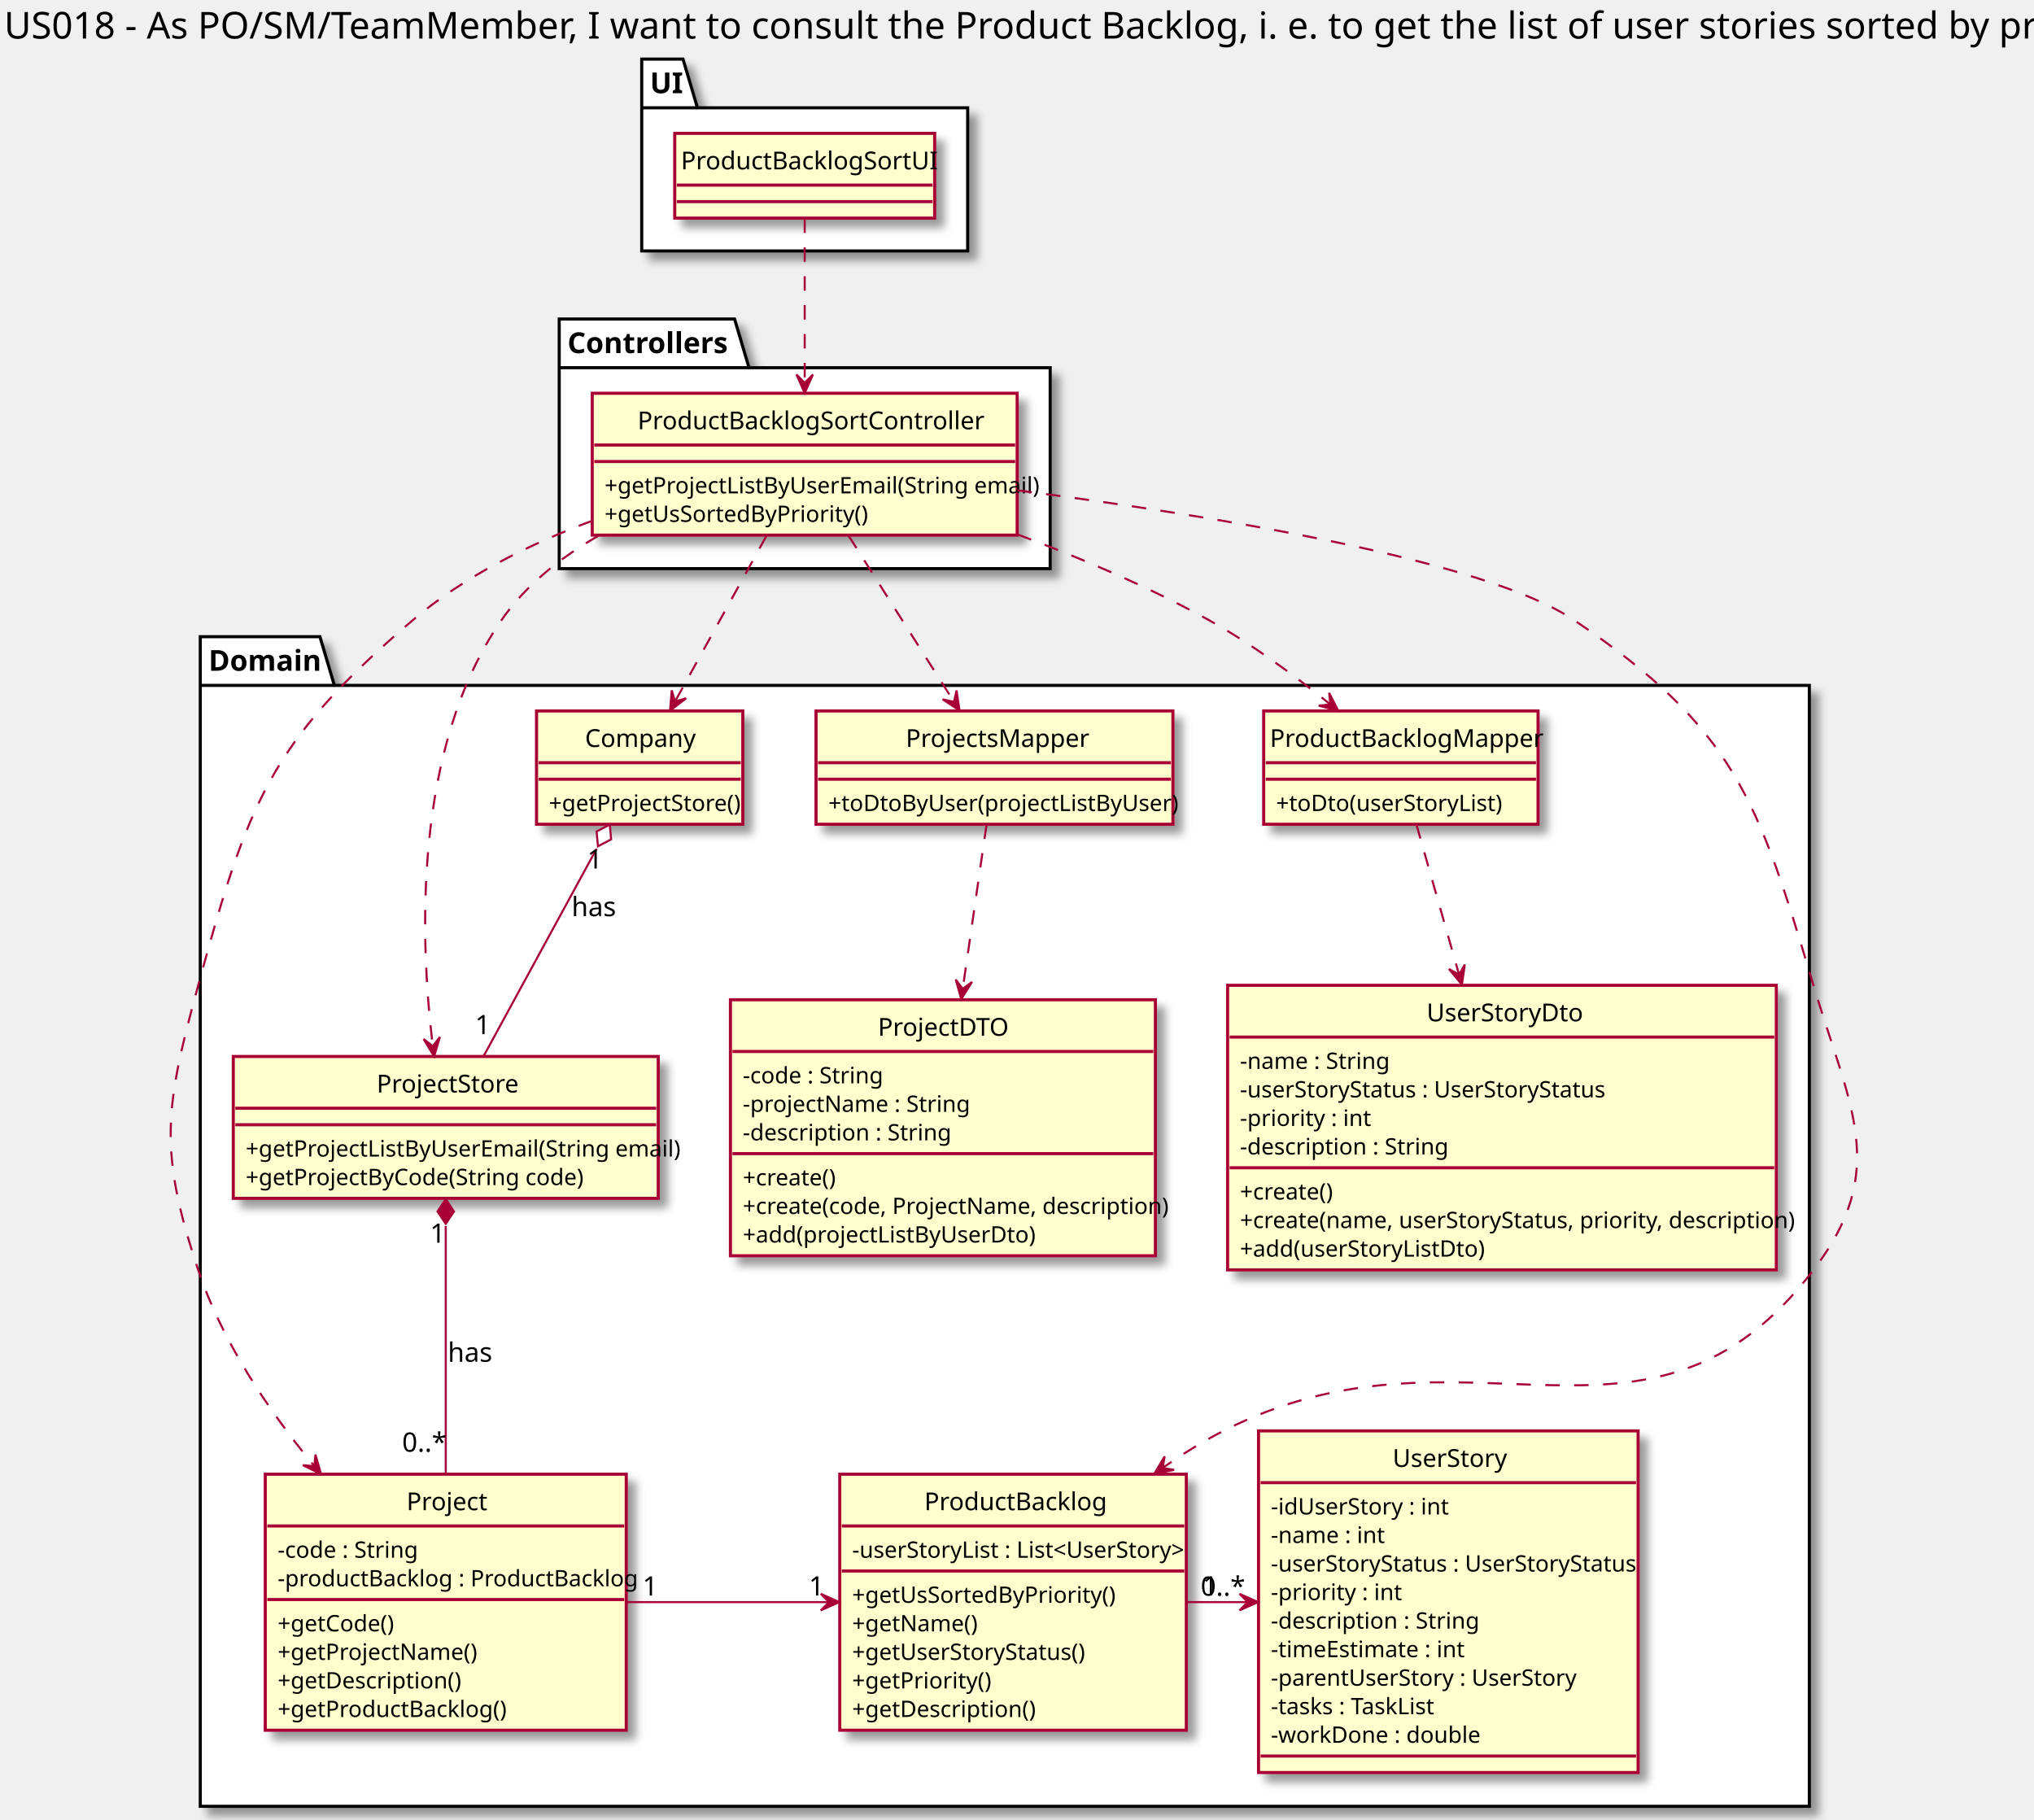
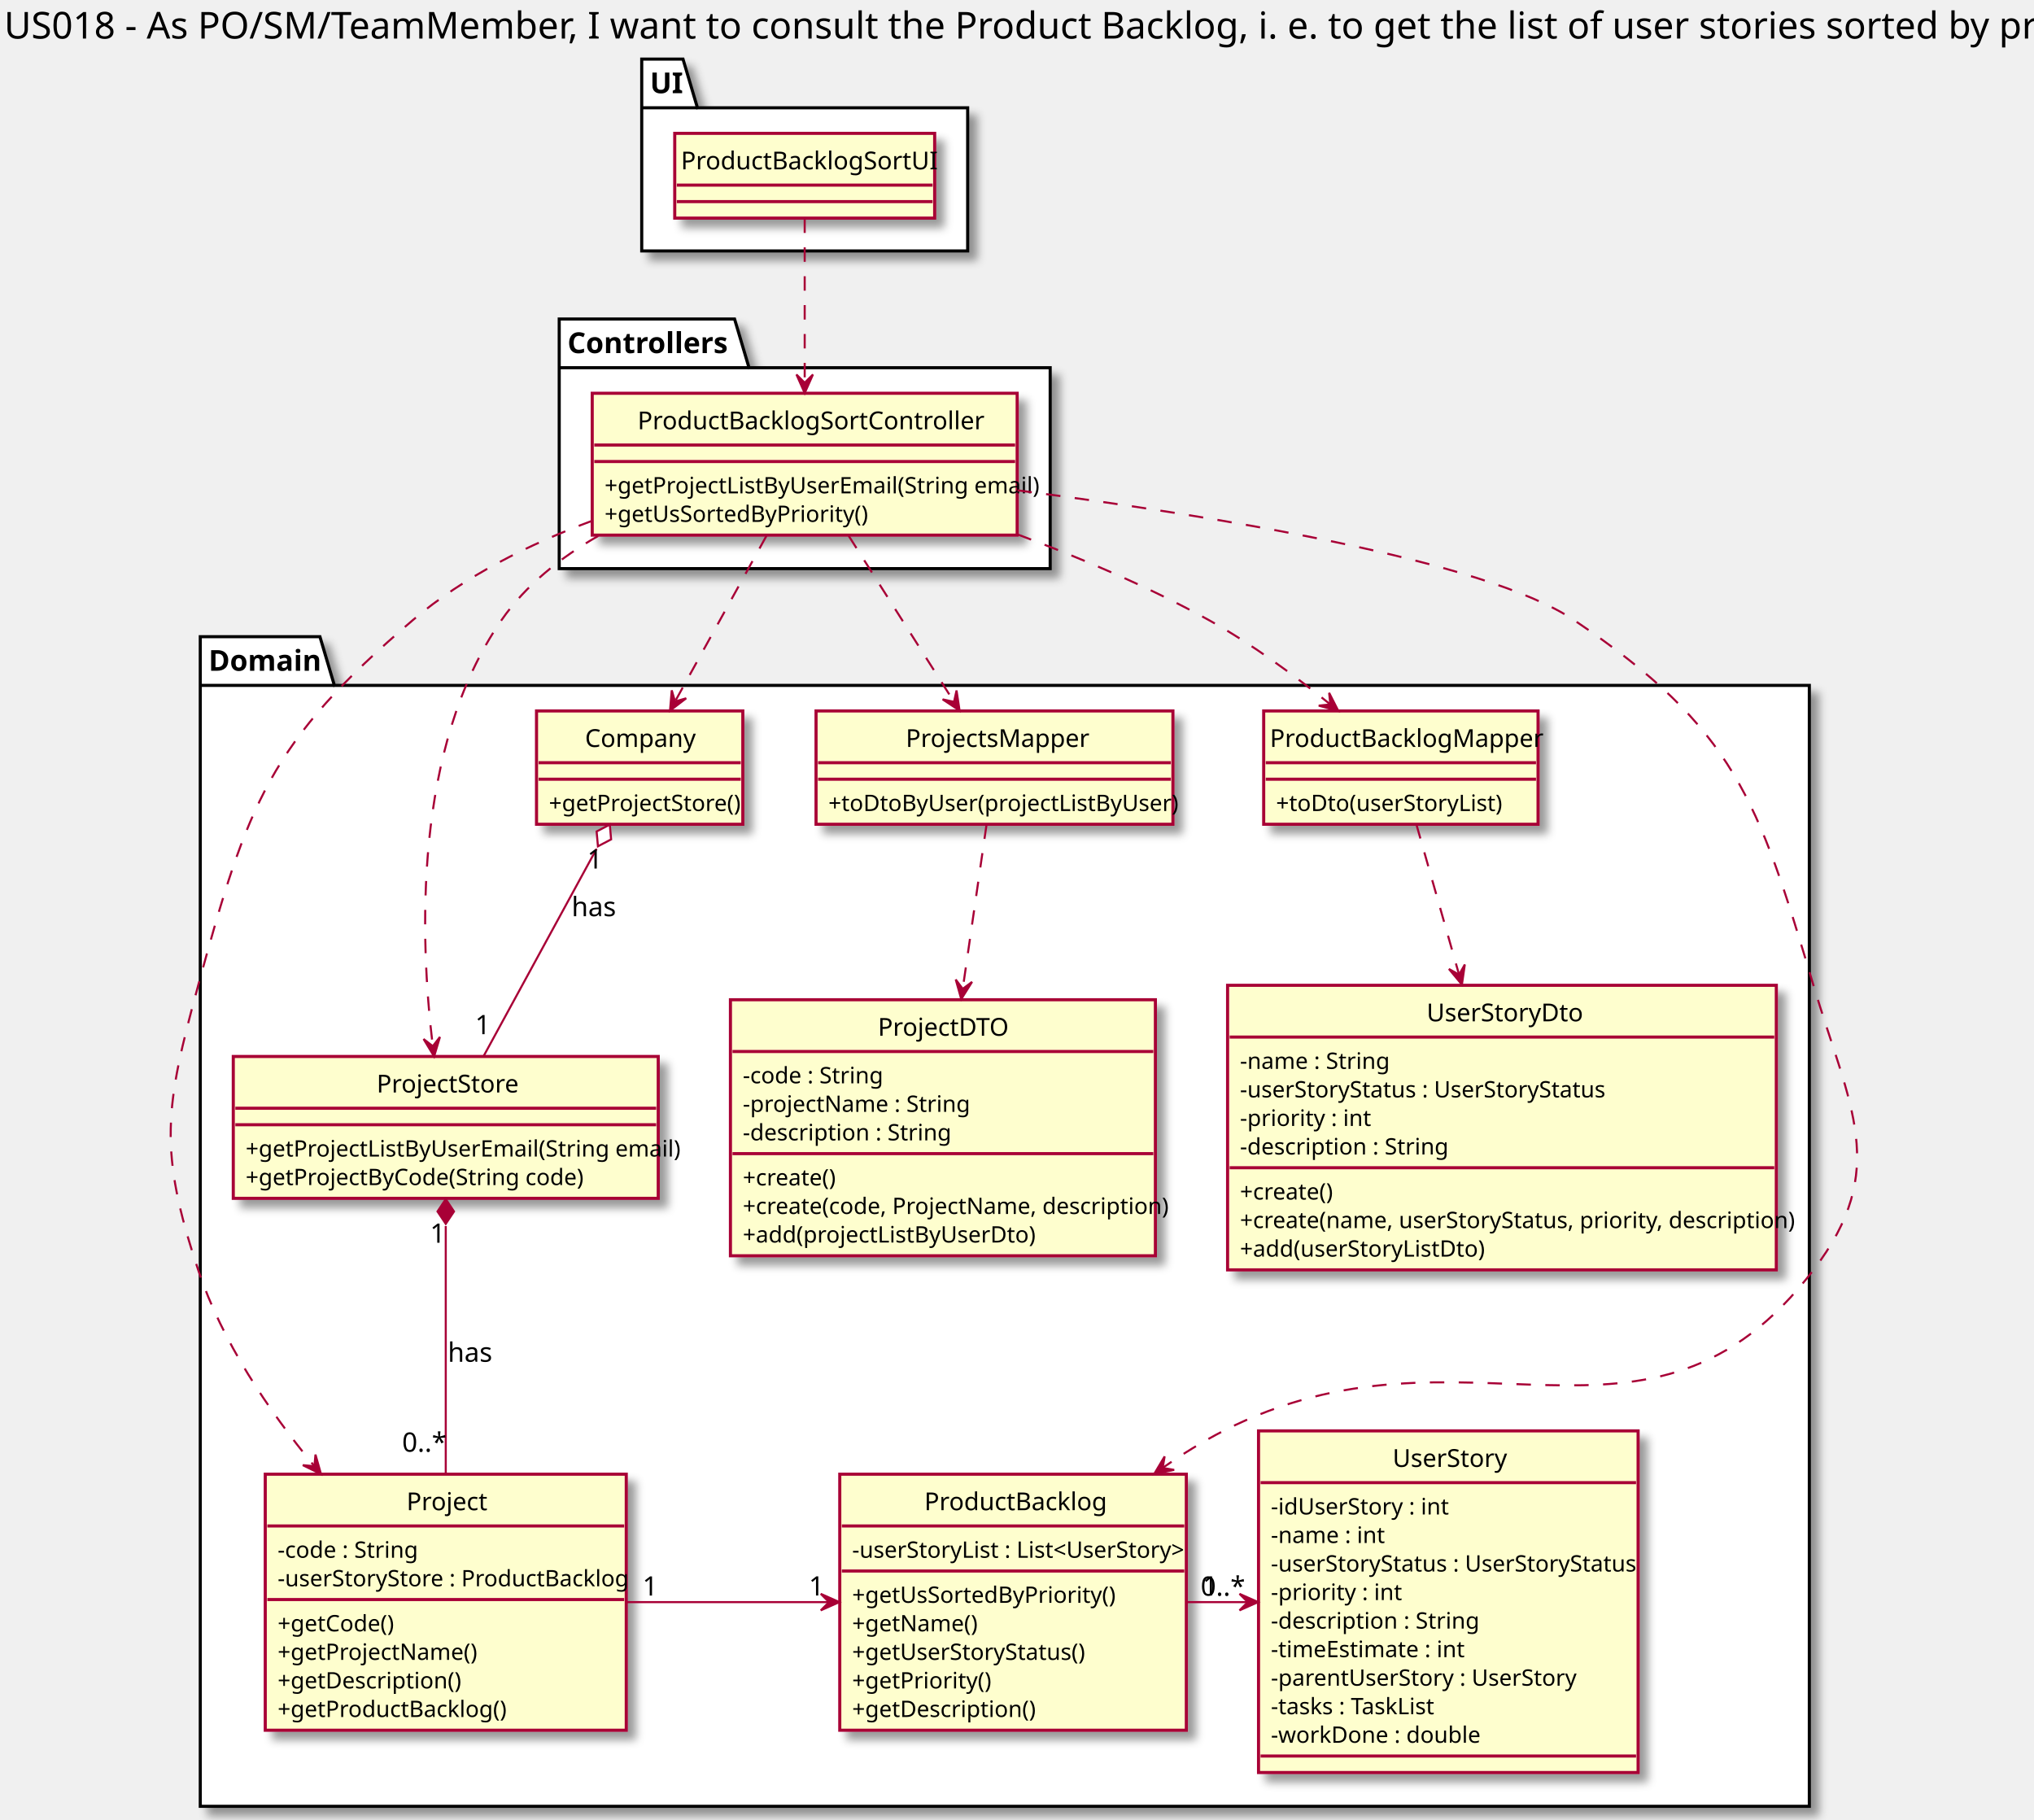
<svg xmlns="http://www.w3.org/2000/svg" contentScriptType="application/ecmascript" contentStyleType="text/css" height="882px" preserveAspectRatio="none" style="width:986px;height:882px;background:#FFFFFF;" version="1.1" viewBox="0 0 986 882" width="986px" zoomAndPan="magnify">
  <defs>
    <filter height="300%" id="fwpyt3sl4gyrd" width="300%" x="-1" y="-1">
      <feGaussianBlur result="blurOut" stdDeviation="2.0" />
      <feColorMatrix in="blurOut" result="blurOut2" type="matrix" values="0 0 0 0 0 0 0 0 0 0 0 0 0 0 0 0 0 0 .4 0" />
      <feOffset dx="4.0" dy="4.0" in="blurOut2" result="blurOut3" />
      <feBlend in="SourceGraphic" in2="blurOut3" mode="normal" />
    </filter>
  </defs>
  <g>
    <text fill="#000000" font-family="sans-serif" font-size="18" lengthAdjust="spacing" textLength="977" x="2" y="18.686">US018 - As PO/SM/TeamMember, I want to consult the Product Backlog, i. e. to get the list of user stories sorted by priority</text>
    <polygon fill="#FFFFFF" filter="url(#fwpyt3sl4gyrd)" points="311.085,28.641,331.085,28.641,338.085,52.25,469.085,52.25,469.085,121.641,311.085,121.641,311.085,28.641" style="stroke:#000000;stroke-width:1.5;" />
    <line style="stroke:#000000;stroke-width:1.5;" x1="311.085" x2="338.085" y1="52.25" y2="52.25" />
    <text fill="#000000" font-family="sans-serif" font-size="14" font-weight="bold" lengthAdjust="spacing" textLength="14" x="315.085" y="45.174">UI</text>
    <polygon fill="#FFFFFF" filter="url(#fwpyt3sl4gyrd)" points="271.085,154.641,356.085,154.641,363.085,178.25,509.085,178.25,509.085,275.641,271.085,275.641,271.085,154.641" style="stroke:#000000;stroke-width:1.5;" />
    <line style="stroke:#000000;stroke-width:1.5;" x1="271.085" x2="363.085" y1="178.25" y2="178.25" />
    <text fill="#000000" font-family="sans-serif" font-size="14" font-weight="bold" lengthAdjust="spacing" textLength="79" x="275.085" y="171.174">Controllers</text>
    <polygon fill="#FFFFFF" filter="url(#fwpyt3sl4gyrd)" points="97.085,308.641,155.085,308.641,162.085,332.25,877.085,332.25,877.085,875.641,97.085,875.641,97.085,308.641" style="stroke:#000000;stroke-width:1.5;" />
    <line style="stroke:#000000;stroke-width:1.5;" x1="97.085" x2="162.085" y1="332.25" y2="332.25" />
    <text fill="#000000" font-family="sans-serif" font-size="14" font-weight="bold" lengthAdjust="spacing" textLength="52" x="101.085" y="325.174">Domain</text>
    <rect codeLine="9" fill="#FEFECE" filter="url(#fwpyt3sl4gyrd)" height="41.094" id="ProductBacklogSortUI" style="stroke:#A80036;stroke-width:1.5;" width="126" x="327.085" y="64.641" />
    <text fill="#000000" font-family="sans-serif" font-size="12" lengthAdjust="spacing" textLength="120" x="330.085" y="82.098">ProductBacklogSortUI</text>
    <line style="stroke:#A80036;stroke-width:1.5;" x1="328.085" x2="452.085" y1="89.734" y2="89.734" />
    <line style="stroke:#A80036;stroke-width:1.5;" x1="328.085" x2="452.085" y1="97.734" y2="97.734" />
    <rect codeLine="14" fill="#FEFECE" filter="url(#fwpyt3sl4gyrd)" height="68.766" id="ProductBacklogSortController" style="stroke:#A80036;stroke-width:1.5;" width="206" x="287.085" y="190.641" />
    <text fill="#000000" font-family="sans-serif" font-size="12" lengthAdjust="spacing" textLength="162" x="309.085" y="208.098">ProductBacklogSortController</text>
    <line style="stroke:#A80036;stroke-width:1.5;" x1="288.085" x2="492.085" y1="215.734" y2="215.734" />
    <line style="stroke:#A80036;stroke-width:1.5;" x1="288.085" x2="492.085" y1="223.734" y2="223.734" />
    <text fill="#000000" font-family="sans-serif" font-size="11" lengthAdjust="spacing" textLength="194" x="293.085" y="239.153">+getProjectListByUserEmail(String email)</text>
    <text fill="#000000" font-family="sans-serif" font-size="11" lengthAdjust="spacing" textLength="120" x="293.085" y="252.989">+getUsSortedByPriority()</text>
    <rect codeLine="20" fill="#FEFECE" filter="url(#fwpyt3sl4gyrd)" height="54.93" id="Company" style="stroke:#A80036;stroke-width:1.5;" width="100" x="260.085" y="344.641" />
    <text fill="#000000" font-family="sans-serif" font-size="12" lengthAdjust="spacing" textLength="53" x="283.585" y="362.098">Company</text>
    <line style="stroke:#A80036;stroke-width:1.5;" x1="261.085" x2="359.085" y1="369.734" y2="369.734" />
    <line style="stroke:#A80036;stroke-width:1.5;" x1="261.085" x2="359.085" y1="377.734" y2="377.734" />
    <text fill="#000000" font-family="sans-serif" font-size="11" lengthAdjust="spacing" textLength="88" x="266.085" y="393.153">+getProjectStore()</text>
    <rect codeLine="24" fill="#FEFECE" filter="url(#fwpyt3sl4gyrd)" height="68.766" id="ProjectStore" style="stroke:#A80036;stroke-width:1.5;" width="206" x="113.085" y="512.141" />
    <text fill="#000000" font-family="sans-serif" font-size="12" lengthAdjust="spacing" textLength="67" x="182.585" y="529.598">ProjectStore</text>
    <line style="stroke:#A80036;stroke-width:1.5;" x1="114.085" x2="318.085" y1="537.234" y2="537.234" />
    <line style="stroke:#A80036;stroke-width:1.5;" x1="114.085" x2="318.085" y1="545.234" y2="545.234" />
    <text fill="#000000" font-family="sans-serif" font-size="11" lengthAdjust="spacing" textLength="194" x="119.085" y="560.653">+getProjectListByUserEmail(String email)</text>
    <text fill="#000000" font-family="sans-serif" font-size="11" lengthAdjust="spacing" textLength="155" x="119.085" y="574.489">+getProjectByCode(String code)</text>
    <rect codeLine="29" fill="#FEFECE" filter="url(#fwpyt3sl4gyrd)" height="124.109" id="Project" style="stroke:#A80036;stroke-width:1.5;" width="175" x="128.585" y="714.641" />
    <text fill="#000000" font-family="sans-serif" font-size="12" lengthAdjust="spacing" textLength="38" x="197.085" y="732.098">Project</text>
    <line style="stroke:#A80036;stroke-width:1.5;" x1="129.585" x2="302.585" y1="739.734" y2="739.734" />
    <text fill="#000000" font-family="sans-serif" font-size="11" lengthAdjust="spacing" textLength="65" x="134.585" y="755.153">-code : String</text>
-     <text fill="#000000" font-family="sans-serif" font-size="11" lengthAdjust="spacing" textLength="163" x="134.585" y="768.989">-productBacklog : ProductBacklog</text>
+     <text fill="#000000" font-family="sans-serif" font-size="11" lengthAdjust="spacing" textLength="163" x="134.585" y="768.989">-userStoryStore : ProductBacklog</text>
    <line style="stroke:#A80036;stroke-width:1.5;" x1="129.585" x2="302.585" y1="775.406" y2="775.406" />
    <text fill="#000000" font-family="sans-serif" font-size="11" lengthAdjust="spacing" textLength="54" x="134.585" y="790.825">+getCode()</text>
    <text fill="#000000" font-family="sans-serif" font-size="11" lengthAdjust="spacing" textLength="89" x="134.585" y="804.661">+getProjectName()</text>
    <text fill="#000000" font-family="sans-serif" font-size="11" lengthAdjust="spacing" textLength="83" x="134.585" y="818.497">+getDescription()</text>
    <text fill="#000000" font-family="sans-serif" font-size="11" lengthAdjust="spacing" textLength="104" x="134.585" y="832.333">+getProductBacklog()</text>
    <rect codeLine="38" fill="#FEFECE" filter="url(#fwpyt3sl4gyrd)" height="124.109" id="ProductBacklog" style="stroke:#A80036;stroke-width:1.5;" width="168" x="407.085" y="714.641" />
    <text fill="#000000" font-family="sans-serif" font-size="12" lengthAdjust="spacing" textLength="86" x="448.085" y="732.098">ProductBacklog</text>
    <line style="stroke:#A80036;stroke-width:1.5;" x1="408.085" x2="574.085" y1="739.734" y2="739.734" />
    <text fill="#000000" font-family="sans-serif" font-size="11" lengthAdjust="spacing" textLength="156" x="413.085" y="755.153">-userStoryList : List&lt;UserStory&gt;</text>
    <line style="stroke:#A80036;stroke-width:1.5;" x1="408.085" x2="574.085" y1="761.57" y2="761.57" />
    <text fill="#000000" font-family="sans-serif" font-size="11" lengthAdjust="spacing" textLength="120" x="413.085" y="776.989">+getUsSortedByPriority()</text>
    <text fill="#000000" font-family="sans-serif" font-size="11" lengthAdjust="spacing" textLength="56" x="413.085" y="790.825">+getName()</text>
    <text fill="#000000" font-family="sans-serif" font-size="11" lengthAdjust="spacing" textLength="109" x="413.085" y="804.661">+getUserStoryStatus()</text>
    <text fill="#000000" font-family="sans-serif" font-size="11" lengthAdjust="spacing" textLength="62" x="413.085" y="818.497">+getPriority()</text>
    <text fill="#000000" font-family="sans-serif" font-size="11" lengthAdjust="spacing" textLength="83" x="413.085" y="832.333">+getDescription()</text>
    <rect codeLine="47" fill="#FEFECE" filter="url(#fwpyt3sl4gyrd)" height="165.617" id="UserStory" style="stroke:#A80036;stroke-width:1.5;" width="184" x="610.085" y="693.641" />
    <text fill="#000000" font-family="sans-serif" font-size="12" lengthAdjust="spacing" textLength="54" x="675.085" y="711.098">UserStory</text>
    <line style="stroke:#A80036;stroke-width:1.5;" x1="611.085" x2="793.085" y1="718.734" y2="718.734" />
    <text fill="#000000" font-family="sans-serif" font-size="11" lengthAdjust="spacing" textLength="81" x="616.085" y="734.153">-idUserStory : int</text>
    <text fill="#000000" font-family="sans-serif" font-size="11" lengthAdjust="spacing" textLength="50" x="616.085" y="747.989">-name : int</text>
    <text fill="#000000" font-family="sans-serif" font-size="11" lengthAdjust="spacing" textLength="172" x="616.085" y="761.825">-userStoryStatus : UserStoryStatus</text>
    <text fill="#000000" font-family="sans-serif" font-size="11" lengthAdjust="spacing" textLength="57" x="616.085" y="775.661">-priority : int</text>
    <text fill="#000000" font-family="sans-serif" font-size="11" lengthAdjust="spacing" textLength="94" x="616.085" y="789.497">-description : String</text>
    <text fill="#000000" font-family="sans-serif" font-size="11" lengthAdjust="spacing" textLength="83" x="616.085" y="803.333">-timeEstimate : int</text>
    <text fill="#000000" font-family="sans-serif" font-size="11" lengthAdjust="spacing" textLength="142" x="616.085" y="817.169">-parentUserStory : UserStory</text>
    <text fill="#000000" font-family="sans-serif" font-size="11" lengthAdjust="spacing" textLength="79" x="616.085" y="831.005">-tasks : TaskList</text>
    <text fill="#000000" font-family="sans-serif" font-size="11" lengthAdjust="spacing" textLength="95" x="616.085" y="844.841">-workDone : double</text>
    <line style="stroke:#A80036;stroke-width:1.5;" x1="611.085" x2="793.085" y1="851.258" y2="851.258" />
    <rect codeLine="59" fill="#FEFECE" filter="url(#fwpyt3sl4gyrd)" height="54.93" id="ProjectsMapper" style="stroke:#A80036;stroke-width:1.5;" width="173" x="395.585" y="344.641" />
    <text fill="#000000" font-family="sans-serif" font-size="12" lengthAdjust="spacing" textLength="86" x="439.085" y="362.098">ProjectsMapper</text>
    <line style="stroke:#A80036;stroke-width:1.5;" x1="396.585" x2="567.585" y1="369.734" y2="369.734" />
    <line style="stroke:#A80036;stroke-width:1.5;" x1="396.585" x2="567.585" y1="377.734" y2="377.734" />
    <text fill="#000000" font-family="sans-serif" font-size="11" lengthAdjust="spacing" textLength="161" x="401.585" y="393.153">+toDtoByUser(projectListByUser)</text>
    <rect codeLine="63" fill="#FEFECE" filter="url(#fwpyt3sl4gyrd)" height="54.93" id="ProductBacklogMapper" style="stroke:#A80036;stroke-width:1.5;" width="133" x="612.585" y="344.641" />
    <text fill="#000000" font-family="sans-serif" font-size="12" lengthAdjust="spacing" textLength="127" x="615.585" y="362.098">ProductBacklogMapper</text>
    <line style="stroke:#A80036;stroke-width:1.5;" x1="613.585" x2="744.585" y1="369.734" y2="369.734" />
    <line style="stroke:#A80036;stroke-width:1.5;" x1="613.585" x2="744.585" y1="377.734" y2="377.734" />
    <text fill="#000000" font-family="sans-serif" font-size="11" lengthAdjust="spacing" textLength="104" x="618.585" y="393.153">+toDto(userStoryList)</text>
    <rect codeLine="67" fill="#FEFECE" filter="url(#fwpyt3sl4gyrd)" height="124.109" id="ProjectDTO" style="stroke:#A80036;stroke-width:1.5;" width="206" x="354.085" y="484.641" />
    <text fill="#000000" font-family="sans-serif" font-size="12" lengthAdjust="spacing" textLength="63" x="425.585" y="502.098">ProjectDTO</text>
    <line style="stroke:#A80036;stroke-width:1.5;" x1="355.085" x2="559.085" y1="509.734" y2="509.734" />
    <text fill="#000000" font-family="sans-serif" font-size="11" lengthAdjust="spacing" textLength="65" x="360.085" y="525.153">-code : String</text>
    <text fill="#000000" font-family="sans-serif" font-size="11" lengthAdjust="spacing" textLength="101" x="360.085" y="538.989">-projectName : String</text>
    <text fill="#000000" font-family="sans-serif" font-size="11" lengthAdjust="spacing" textLength="94" x="360.085" y="552.825">-description : String</text>
    <line style="stroke:#A80036;stroke-width:1.5;" x1="355.085" x2="559.085" y1="559.242" y2="559.242" />
    <text fill="#000000" font-family="sans-serif" font-size="11" lengthAdjust="spacing" textLength="45" x="360.085" y="574.661">+create()</text>
    <text fill="#000000" font-family="sans-serif" font-size="11" lengthAdjust="spacing" textLength="194" x="360.085" y="588.497">+create(code, ProjectName, description)</text>
    <text fill="#000000" font-family="sans-serif" font-size="11" lengthAdjust="spacing" textLength="134" x="360.085" y="602.333">+add(projectListByUserDto)</text>
    <rect codeLine="76" fill="#FEFECE" filter="url(#fwpyt3sl4gyrd)" height="137.945" id="UserStoryDto" style="stroke:#A80036;stroke-width:1.5;" width="266" x="595.085" y="477.641" />
    <text fill="#000000" font-family="sans-serif" font-size="12" lengthAdjust="spacing" textLength="73" x="691.585" y="495.098">UserStoryDto</text>
    <line style="stroke:#A80036;stroke-width:1.5;" x1="596.085" x2="860.085" y1="502.734" y2="502.734" />
    <text fill="#000000" font-family="sans-serif" font-size="11" lengthAdjust="spacing" textLength="67" x="601.085" y="518.153">-name : String</text>
    <text fill="#000000" font-family="sans-serif" font-size="11" lengthAdjust="spacing" textLength="172" x="601.085" y="531.989">-userStoryStatus : UserStoryStatus</text>
    <text fill="#000000" font-family="sans-serif" font-size="11" lengthAdjust="spacing" textLength="57" x="601.085" y="545.825">-priority : int</text>
    <text fill="#000000" font-family="sans-serif" font-size="11" lengthAdjust="spacing" textLength="94" x="601.085" y="559.661">-description : String</text>
    <line style="stroke:#A80036;stroke-width:1.5;" x1="596.085" x2="860.085" y1="566.078" y2="566.078" />
    <text fill="#000000" font-family="sans-serif" font-size="11" lengthAdjust="spacing" textLength="45" x="601.085" y="581.497">+create()</text>
    <text fill="#000000" font-family="sans-serif" font-size="11" lengthAdjust="spacing" textLength="254" x="601.085" y="595.333">+create(name, userStoryStatus, priority, description)</text>
    <text fill="#000000" font-family="sans-serif" font-size="11" lengthAdjust="spacing" textLength="113" x="601.085" y="609.169">+add(userStoryListDto)</text>
    <path codeLine="87" d="M390.085,105.911 C390.085,126.591 390.085,159.591 390.085,185.471 " fill="none" id="ProductBacklogSortUI-to-ProductBacklogSortController" style="stroke:#A80036;stroke-width:1.0;stroke-dasharray:7.0,7.0;" />
    <polygon fill="#A80036" points="390.085,190.551,394.085,181.551,390.085,185.551,386.085,181.551,390.085,190.551" style="stroke:#A80036;stroke-width:1.0;" />
    <path codeLine="89" d="M371.535,259.771 C358.205,283.931 340.365,316.261 327.345,339.861 " fill="none" id="ProductBacklogSortController-to-Company" style="stroke:#A80036;stroke-width:1.0;stroke-dasharray:7.0,7.0;" />
    <polygon fill="#A80036" points="324.805,344.461,332.649,338.505,327.216,340.08,325.641,334.647,324.805,344.461" style="stroke:#A80036;stroke-width:1.0;" />
    <path codeLine="90" d="M289.985,259.811 C271.805,270.221 254.895,283.591 243.085,300.641 C200.215,362.541 203.525,455.091 209.775,506.921 " fill="none" id="ProductBacklogSortController-to-ProjectStore" style="stroke:#A80036;stroke-width:1.0;stroke-dasharray:7.0,7.0;" />
    <polygon fill="#A80036" points="210.435,512.111,213.271,502.679,209.806,507.15,205.335,503.685,210.435,512.111" style="stroke:#A80036;stroke-width:1.0;" />
    <path codeLine="91" d="M411.425,259.771 C426.815,284.031 447.435,316.531 462.425,340.161 " fill="none" id="ProductBacklogSortController-to-ProjectsMapper" style="stroke:#A80036;stroke-width:1.0;stroke-dasharray:7.0,7.0;" />
    <polygon fill="#A80036" points="465.155,344.461,463.691,334.721,462.468,340.244,456.945,339.021,465.155,344.461" style="stroke:#A80036;stroke-width:1.0;" />
    <path codeLine="92" d="M287.075,252.451 C256.735,263.731 225.015,279.361 200.085,300.641 C130.695,359.881 120.035,389.601 96.085,477.641 C79.985,536.821 76.685,557.451 96.085,615.641 C107.645,650.331 130.005,683.561 152.325,710.661 " fill="none" id="ProductBacklogSortController-to-Project" style="stroke:#A80036;stroke-width:1.0;stroke-dasharray:7.0,7.0;" />
    <polygon fill="#A80036" points="155.615,714.611,152.93,705.135,152.416,710.768,146.782,710.254,155.615,714.611" style="stroke:#A80036;stroke-width:1.0;" />
    <path codeLine="93" d="M493.215,237.701 C587.895,249.911 719.845,271.451 763.085,300.641 C841.035,353.271 852.185,387.511 879.085,477.641 C896.625,536.411 916.315,566.901 879.085,615.641 C799.115,720.351 710.455,633.771 593.085,693.641 C583.165,698.701 573.315,704.821 563.855,711.421 " fill="none" id="ProductBacklogSortController-to-ProductBacklog" style="stroke:#A80036;stroke-width:1.0;stroke-dasharray:7.0,7.0;" />
    <polygon fill="#A80036" points="559.535,714.491,569.191,712.55,563.614,711.599,564.565,706.023,559.535,714.491" style="stroke:#A80036;stroke-width:1.0;" />
    <path codeLine="94" d="M493.285,259.081 C523.965,270.531 557.105,284.591 586.085,300.641 C606.675,312.051 627.725,327.611 644.575,341.221 " fill="none" id="ProductBacklogSortController-to-ProductBacklogMapper" style="stroke:#A80036;stroke-width:1.0;stroke-dasharray:7.0,7.0;" />
    <polygon fill="#A80036" points="648.775,344.641,644.312,335.861,644.894,341.488,639.268,342.07,648.775,344.641" style="stroke:#A80036;stroke-width:1.0;" />
    <path codeLine="95" d="M478.235,399.721 C475.165,420.891 470.735,451.481 466.715,479.181 " fill="none" id="ProjectsMapper-to-ProjectDTO" style="stroke:#A80036;stroke-width:1.0;stroke-dasharray:7.0,7.0;" />
    <polygon fill="#A80036" points="465.975,484.321,471.218,475.983,466.688,479.372,463.3,474.842,465.975,484.321" style="stroke:#A80036;stroke-width:1.0;" />
    <path codeLine="96" d="M686.635,399.721 C692.145,419.121 699.905,446.431 707.215,472.181 " fill="none" id="ProductBacklogMapper-to-UserStoryDto" style="stroke:#A80036;stroke-width:1.0;stroke-dasharray:7.0,7.0;" />
    <polygon fill="#A80036" points="708.675,477.301,710.083,467.553,707.318,472.488,702.383,469.724,708.675,477.301" style="stroke:#A80036;stroke-width:1.0;" />
    <path codeLine="98" d="M289.215,411.441 C272.805,441.541 250.185,483.071 234.465,511.921 " fill="none" id="Company-backto-ProjectStore" style="stroke:#A80036;stroke-width:1.0;" />
    <polygon fill="#FFFFFF" points="295.605,399.721,289.22,403.072,289.857,410.254,296.242,406.904,295.605,399.721" style="stroke:#A80036;stroke-width:1.0;" />
    <text fill="#000000" font-family="sans-serif" font-size="13" lengthAdjust="spacing" textLength="21" x="277.085" y="444.136">has</text>
    <text fill="#000000" font-family="sans-serif" font-size="13" lengthAdjust="spacing" textLength="7" x="284.672" y="421.045">1</text>
    <text fill="#000000" font-family="sans-serif" font-size="13" lengthAdjust="spacing" textLength="7" x="230.302" y="501.328">1</text>
    <path codeLine="99" d="M216.085,594.351 C216.085,629.031 216.085,676.631 216.085,714.361 " fill="none" id="ProjectStore-backto-Project" style="stroke:#A80036;stroke-width:1.0;" />
    <polygon fill="#A80036" points="216.085,581.281,212.085,587.281,216.085,593.281,220.085,587.281,216.085,581.281" style="stroke:#A80036;stroke-width:1.0;" />
    <text fill="#000000" font-family="sans-serif" font-size="13" lengthAdjust="spacing" textLength="21" x="217.085" y="660.136">has</text>
    <text fill="#000000" font-family="sans-serif" font-size="13" lengthAdjust="spacing" textLength="7" x="208.462" y="602.423">1</text>
    <text fill="#000000" font-family="sans-serif" font-size="13" lengthAdjust="spacing" textLength="20" x="194.929" y="703.744">0..*</text>
    <path codeLine="100" d="M303.635,776.641 C336.305,776.641 368.965,776.641 401.635,776.641 " fill="none" id="Project-to-ProductBacklog" style="stroke:#A80036;stroke-width:1.0;" />
    <polygon fill="#A80036" points="406.875,776.641,397.875,772.641,401.875,776.641,397.875,780.641,406.875,776.641" style="stroke:#A80036;stroke-width:1.0;" />
    <text fill="#000000" font-family="sans-serif" font-size="13" lengthAdjust="spacing" textLength="7" x="311.46" y="773.459">1</text>
    <text fill="#000000" font-family="sans-serif" font-size="13" lengthAdjust="spacing" textLength="7" x="392.063" y="773.434">1</text>
    <path codeLine="101" d="M575.155,776.641 C585.005,776.641 594.855,776.641 604.715,776.641 " fill="none" id="ProductBacklog-to-UserStory" style="stroke:#A80036;stroke-width:1.0;" />
    <polygon fill="#A80036" points="609.865,776.641,600.865,772.641,604.865,776.641,600.865,780.641,609.865,776.641" style="stroke:#A80036;stroke-width:1.0;" />
    <text fill="#000000" font-family="sans-serif" font-size="13" lengthAdjust="spacing" textLength="7" x="582.954" y="773.434">1</text>
    <text fill="#000000" font-family="sans-serif" font-size="13" lengthAdjust="spacing" textLength="20" x="582.039" y="773.551">0..*</text>
  </g>
</svg>
